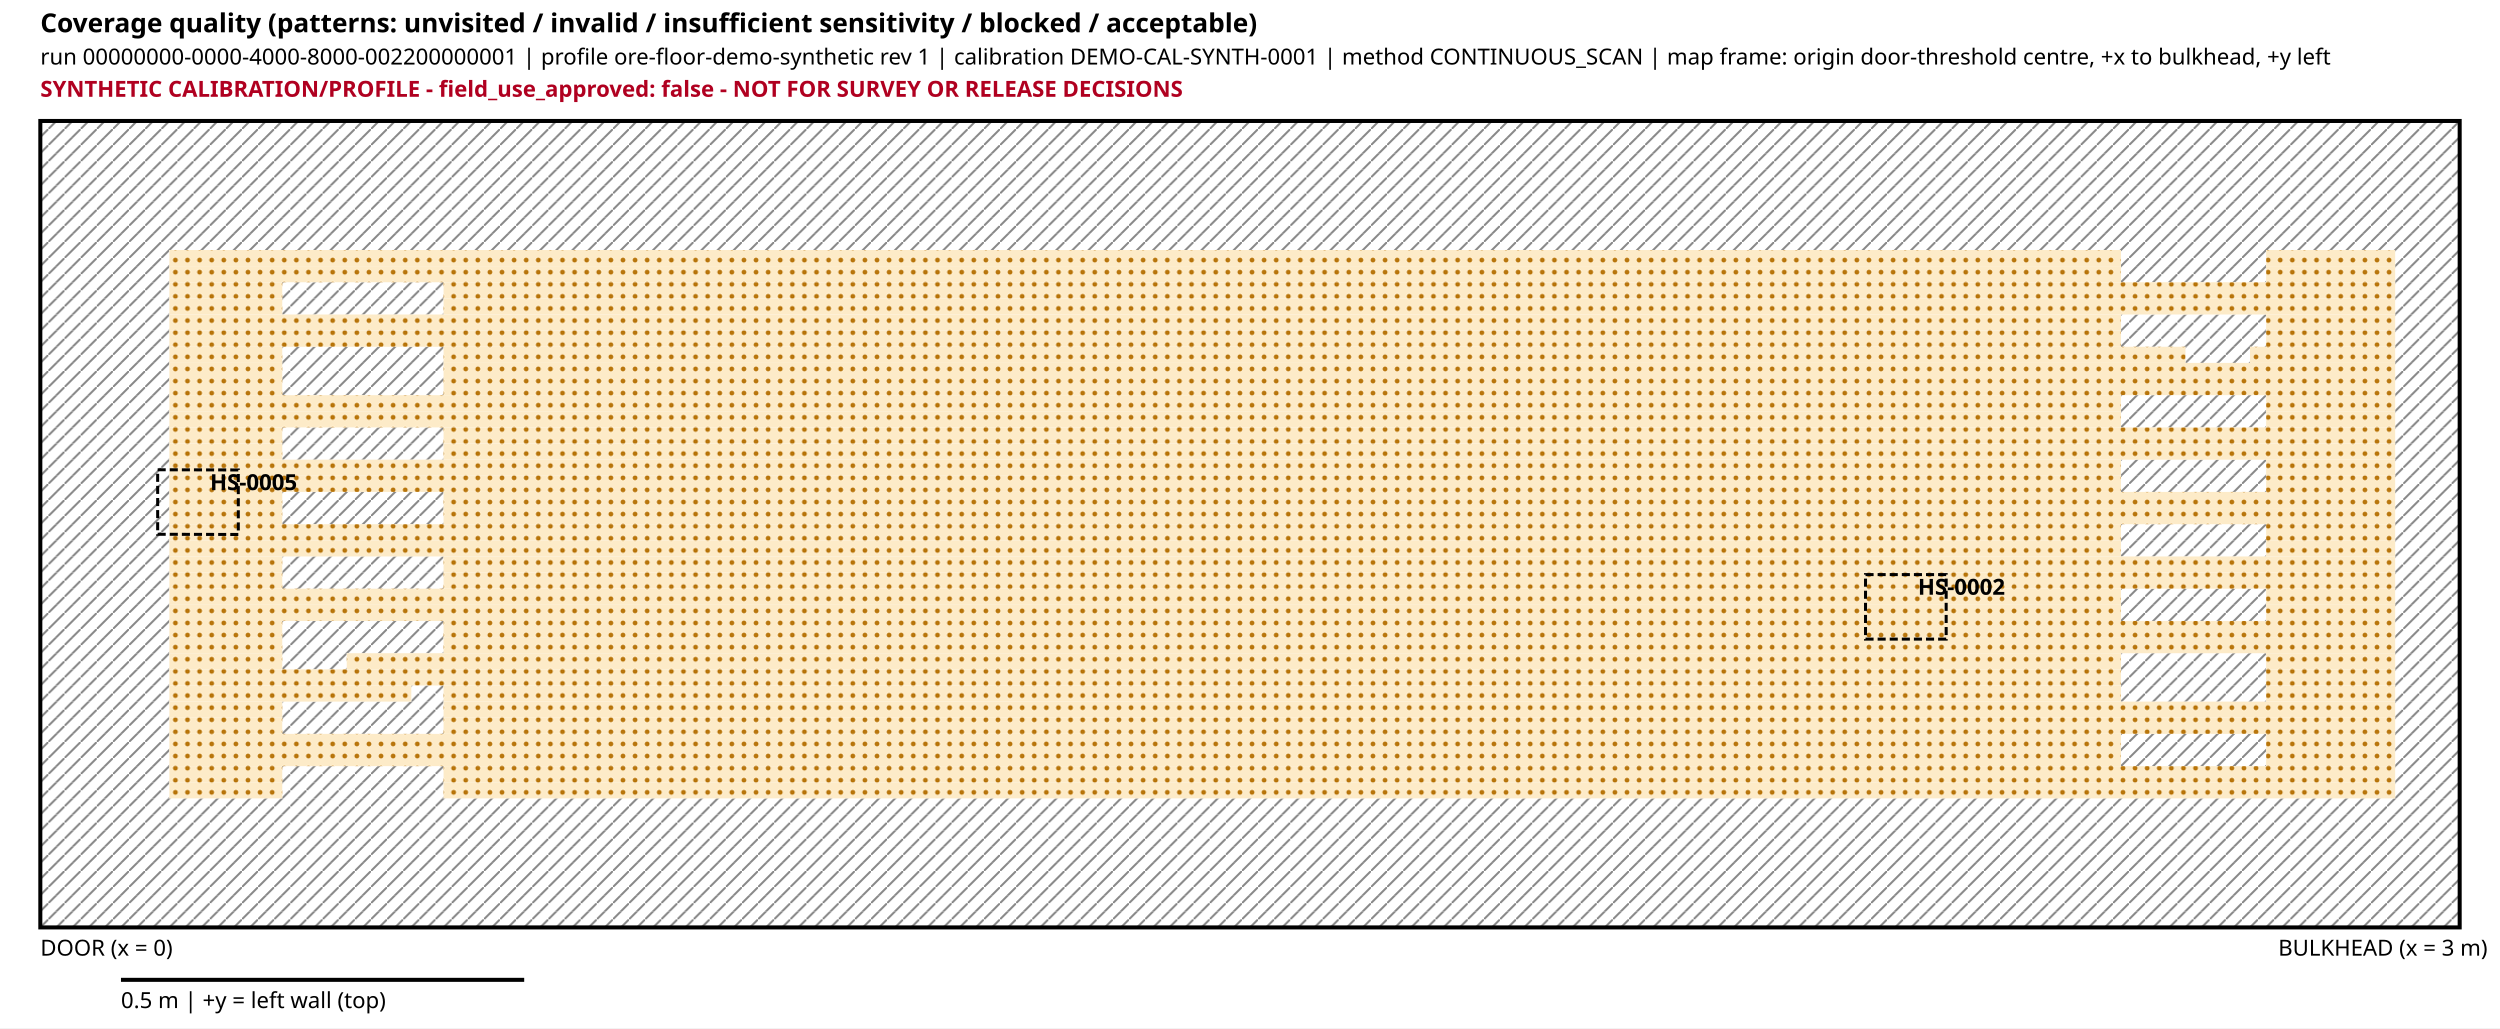
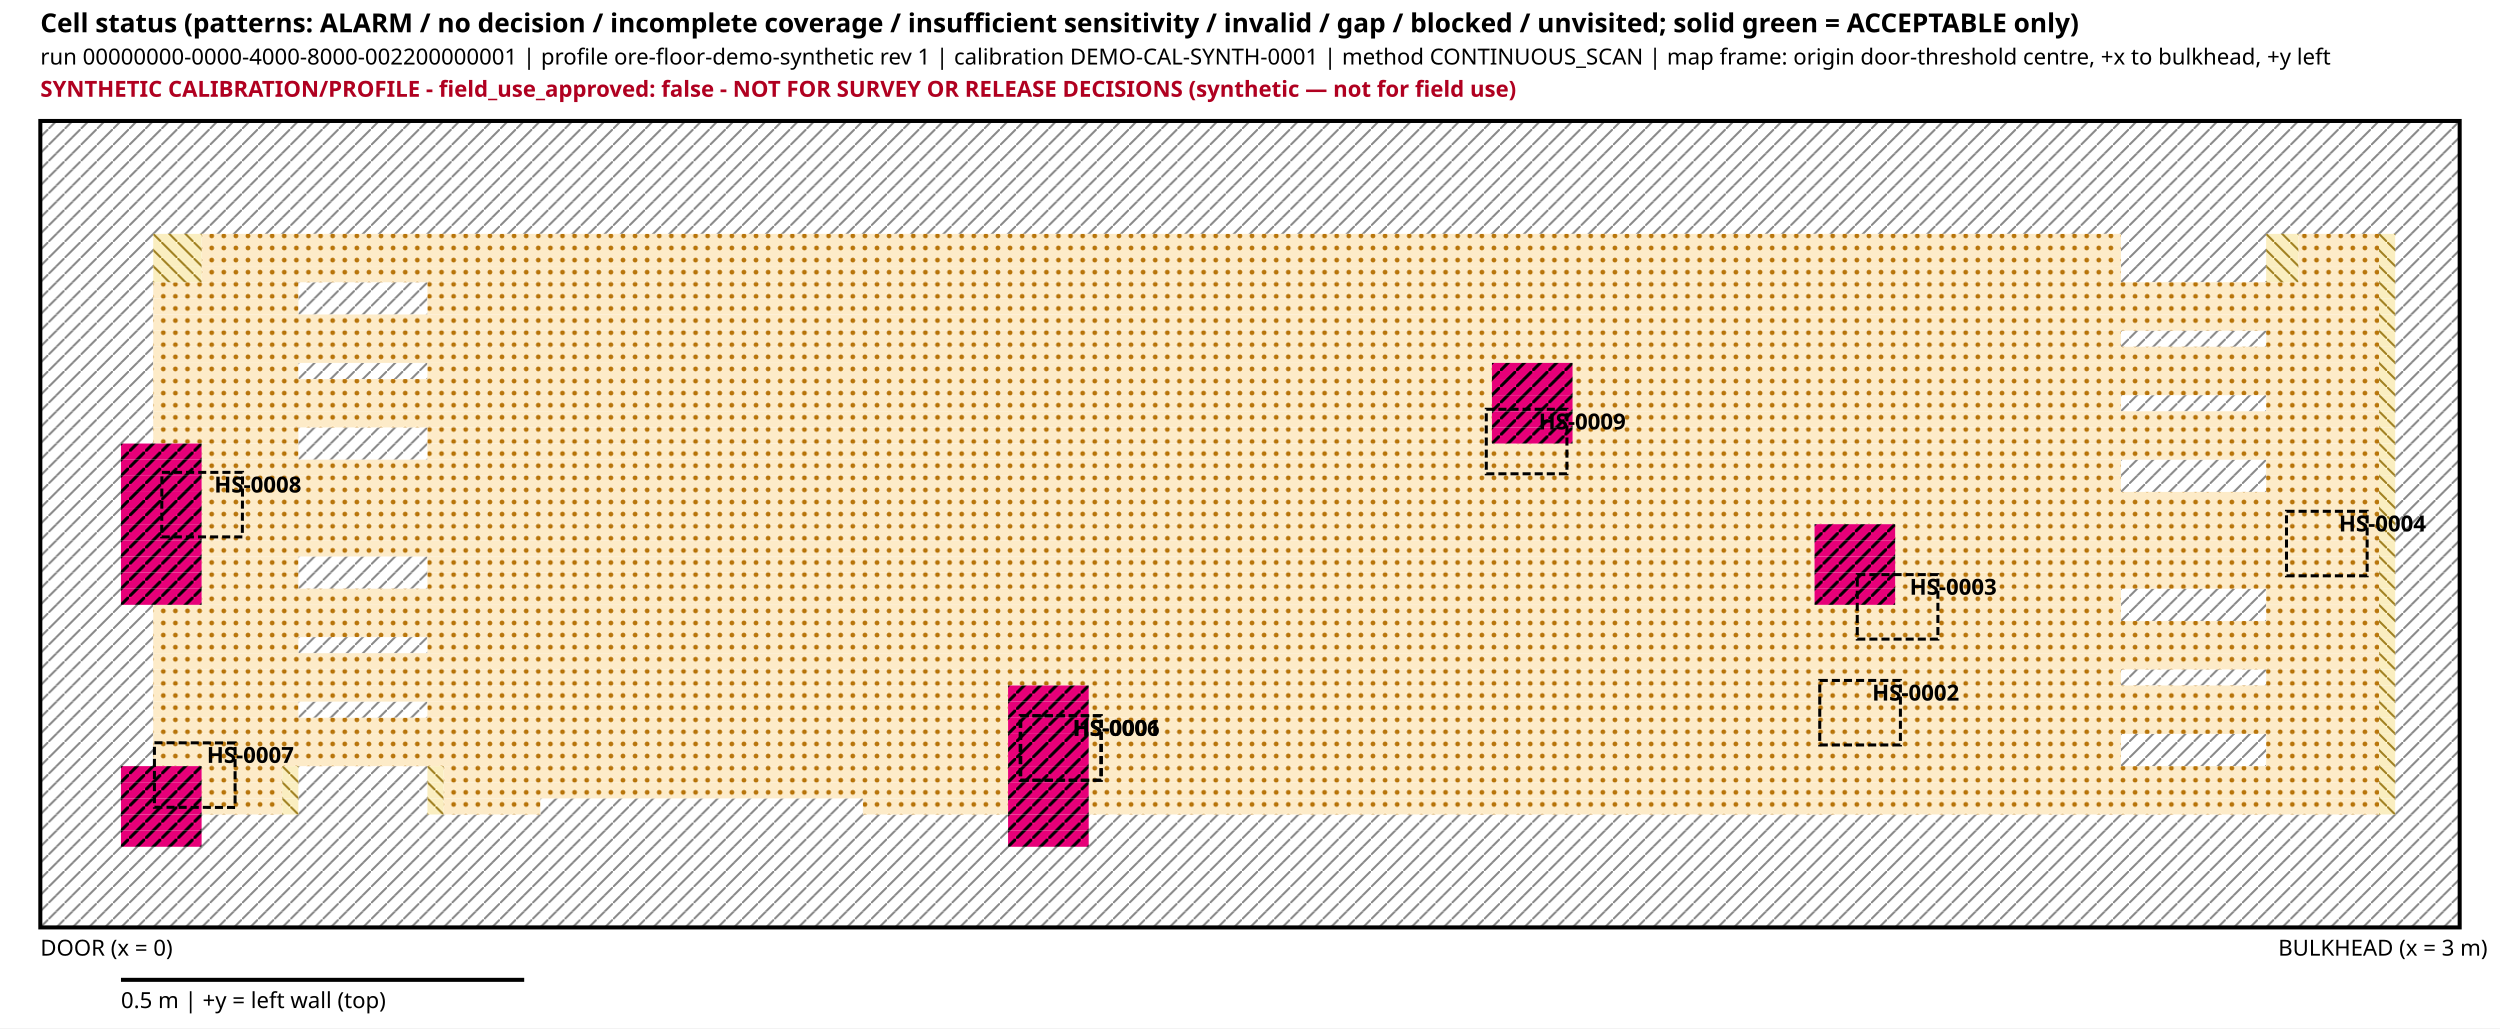
<svg xmlns="http://www.w3.org/2000/svg" width="1240" height="510" viewBox="0 0 1240 510" font-family="sans-serif" font-size="11">
  <defs>
    <pattern id="p-UNVISITED" width="8" height="8" patternUnits="userSpaceOnUse">
      <rect width="8" height="8" fill="#fff" />
      <path d="M0 8L8 0" stroke="#888" stroke-width="1" />
    </pattern>
    <pattern id="p-INVALID_DATA" width="8" height="8" patternUnits="userSpaceOnUse">
      <rect width="8" height="8" fill="#f6d5d5" />
      <path d="M0 0L8 8M0 8L8 0" stroke="#c83c3c" stroke-width="1" />
    </pattern>
    <pattern id="p-INSUFFICIENT_SENSITIVITY" width="6" height="6" patternUnits="userSpaceOnUse">
      <rect width="6" height="6" fill="#fdebc8" />
      <circle cx="3" cy="3" r="1.2" fill="#b9770e" />
    </pattern>
    <pattern id="p-BLOCKED" width="8" height="8" patternUnits="userSpaceOnUse">
      <rect width="8" height="8" fill="#e4dcf0" />
      <path d="M0 4H8" stroke="#785aa0" stroke-width="2" />
    </pattern>
    <pattern id="p-EXCLUDED" width="8" height="8" patternUnits="userSpaceOnUse">
      <rect width="8" height="8" fill="#5a5a5a" />
    </pattern>
    <pattern id="p-ACCEPTABLE" width="8" height="8" patternUnits="userSpaceOnUse">
      <rect width="8" height="8" fill="#2e8b57" />
    </pattern>
+     <pattern id="p-NO_DECISION" width="8" height="8" patternUnits="userSpaceOnUse">
+       <rect width="8" height="8" fill="#e6e6f2" />
+       <path d="M0 4H8M4 0V8" stroke="#6a6aa0" stroke-width="1" />
+     </pattern>
+     <pattern id="p-INCOMPLETE_COVERAGE" width="8" height="8" patternUnits="userSpaceOnUse">
+       <rect width="8" height="8" fill="#faeec0" />
+       <path d="M0 0L8 8" stroke="#a08020" stroke-width="1" />
+     </pattern>
+     <pattern id="p-ALARM" width="8" height="8" patternUnits="userSpaceOnUse">
+       <rect width="8" height="8" fill="#e60078" />
+       <path d="M0 8L8 0" stroke="#000" stroke-width="1.5" />
+     </pattern>
+     <pattern id="p-ACQUISITION_GAP" width="8" height="8" patternUnits="userSpaceOnUse">
+       <rect width="8" height="8" fill="#ddd" />
+       <circle cx="4" cy="4" r="2" fill="#666" />
+     </pattern>
  </defs>
  <rect width="1240" height="510" fill="#fff" />
-   <text x="20" y="16" font-size="13" font-weight="bold">Coverage quality (patterns: unvisited / invalid / insufficient sensitivity / blocked / acceptable)</text>
+   <text x="20" y="16" font-size="13" font-weight="bold">Cell status (patterns: ALARM / no decision / incomplete coverage / insufficient sensitivity / invalid / gap / blocked / unvisited; solid green = ACCEPTABLE only)</text>
  <text x="20" y="32">run 00000000-0000-4000-8000-002200000001 | profile ore-floor-demo-synthetic rev 1 | calibration DEMO-CAL-SYNTH-0001 | method CONTINUOUS_SCAN | map frame: origin door-threshold centre, +x to bulkhead, +y left</text>
-   <text x="20" y="48" fill="#b00020" font-weight="bold">SYNTHETIC CALIBRATION/PROFILE - field_use_approved: false - NOT FOR SURVEY OR RELEASE DECISIONS</text>
+   <text x="20" y="48" fill="#b00020" font-weight="bold">SYNTHETIC CALIBRATION/PROFILE - field_use_approved: false - NOT FOR SURVEY OR RELEASE DECISIONS (synthetic — not for field use)</text>
  <rect x="20.0" y="452.0" width="1200.0" height="8.0" fill="url(#p-UNVISITED)" />
  <rect x="20.0" y="444.0" width="1200.0" height="8.0" fill="url(#p-UNVISITED)" />
  <rect x="20.0" y="436.0" width="1200.0" height="8.0" fill="url(#p-UNVISITED)" />
  <rect x="20.0" y="428.0" width="1200.0" height="8.0" fill="url(#p-UNVISITED)" />
  <rect x="20.0" y="420.0" width="1200.0" height="8.0" fill="url(#p-UNVISITED)" />
-   <rect x="20.0" y="412.0" width="1200.0" height="8.0" fill="url(#p-UNVISITED)" />
-   <rect x="20.0" y="404.0" width="1200.0" height="8.0" fill="url(#p-UNVISITED)" />
-   <rect x="20.0" y="396.0" width="1200.0" height="8.0" fill="url(#p-UNVISITED)" />
-   <rect x="20.0" y="388.0" width="64.0" height="8.0" fill="url(#p-UNVISITED)" />
-   <rect x="140.0" y="388.0" width="80.0" height="8.0" fill="url(#p-UNVISITED)" />
+   <rect x="20.0" y="412.0" width="40.0" height="8.0" fill="url(#p-UNVISITED)" />
+   <rect x="100.0" y="412.0" width="400.0" height="8.0" fill="url(#p-UNVISITED)" />
+   <rect x="540.0" y="412.0" width="680.0" height="8.0" fill="url(#p-UNVISITED)" />
+   <rect x="20.0" y="404.0" width="40.0" height="8.0" fill="url(#p-UNVISITED)" />
+   <rect x="100.0" y="404.0" width="400.0" height="8.0" fill="url(#p-UNVISITED)" />
+   <rect x="540.0" y="404.0" width="680.0" height="8.0" fill="url(#p-UNVISITED)" />
+   <rect x="20.0" y="396.0" width="40.0" height="8.0" fill="url(#p-UNVISITED)" />
+   <rect x="148.0" y="396.0" width="64.0" height="8.0" fill="url(#p-UNVISITED)" />
+   <rect x="268.0" y="396.0" width="160.0" height="8.0" fill="url(#p-UNVISITED)" />
+   <rect x="1188.0" y="396.0" width="32.0" height="8.0" fill="url(#p-UNVISITED)" />
+   <rect x="20.0" y="388.0" width="40.0" height="8.0" fill="url(#p-UNVISITED)" />
+   <rect x="148.0" y="388.0" width="64.0" height="8.0" fill="url(#p-UNVISITED)" />
  <rect x="1188.0" y="388.0" width="32.0" height="8.0" fill="url(#p-UNVISITED)" />
-   <rect x="20.0" y="380.0" width="64.0" height="8.0" fill="url(#p-UNVISITED)" />
-   <rect x="140.0" y="380.0" width="80.0" height="8.0" fill="url(#p-UNVISITED)" />
+   <rect x="20.0" y="380.0" width="40.0" height="8.0" fill="url(#p-UNVISITED)" />
+   <rect x="148.0" y="380.0" width="64.0" height="8.0" fill="url(#p-UNVISITED)" />
  <rect x="1188.0" y="380.0" width="32.0" height="8.0" fill="url(#p-UNVISITED)" />
-   <rect x="20.0" y="372.0" width="64.0" height="8.0" fill="url(#p-UNVISITED)" />
+   <rect x="20.0" y="372.0" width="56.0" height="8.0" fill="url(#p-UNVISITED)" />
  <rect x="1052.0" y="372.0" width="72.0" height="8.0" fill="url(#p-UNVISITED)" />
  <rect x="1188.0" y="372.0" width="32.0" height="8.0" fill="url(#p-UNVISITED)" />
-   <rect x="20.0" y="364.0" width="64.0" height="8.0" fill="url(#p-UNVISITED)" />
+   <rect x="20.0" y="364.0" width="56.0" height="8.0" fill="url(#p-UNVISITED)" />
  <rect x="1052.0" y="364.0" width="72.0" height="8.0" fill="url(#p-UNVISITED)" />
  <rect x="1188.0" y="364.0" width="32.0" height="8.0" fill="url(#p-UNVISITED)" />
-   <rect x="20.0" y="356.0" width="64.0" height="8.0" fill="url(#p-UNVISITED)" />
-   <rect x="140.0" y="356.0" width="80.0" height="8.0" fill="url(#p-UNVISITED)" />
+   <rect x="20.0" y="356.0" width="56.0" height="8.0" fill="url(#p-UNVISITED)" />
  <rect x="1188.0" y="356.0" width="32.0" height="8.0" fill="url(#p-UNVISITED)" />
-   <rect x="20.0" y="348.0" width="64.0" height="8.0" fill="url(#p-UNVISITED)" />
-   <rect x="140.0" y="348.0" width="80.0" height="8.0" fill="url(#p-UNVISITED)" />
+   <rect x="20.0" y="348.0" width="56.0" height="8.0" fill="url(#p-UNVISITED)" />
+   <rect x="148.0" y="348.0" width="64.0" height="8.0" fill="url(#p-UNVISITED)" />
  <rect x="1188.0" y="348.0" width="32.0" height="8.0" fill="url(#p-UNVISITED)" />
-   <rect x="20.0" y="340.0" width="64.0" height="8.0" fill="url(#p-UNVISITED)" />
-   <rect x="204.0" y="340.0" width="16.0" height="8.0" fill="url(#p-UNVISITED)" />
-   <rect x="1052.0" y="340.0" width="72.0" height="8.0" fill="url(#p-UNVISITED)" />
+   <rect x="20.0" y="340.0" width="56.0" height="8.0" fill="url(#p-UNVISITED)" />
  <rect x="1188.0" y="340.0" width="32.0" height="8.0" fill="url(#p-UNVISITED)" />
-   <rect x="20.0" y="332.0" width="64.0" height="8.0" fill="url(#p-UNVISITED)" />
+   <rect x="20.0" y="332.0" width="56.0" height="8.0" fill="url(#p-UNVISITED)" />
  <rect x="1052.0" y="332.0" width="72.0" height="8.0" fill="url(#p-UNVISITED)" />
  <rect x="1188.0" y="332.0" width="32.0" height="8.0" fill="url(#p-UNVISITED)" />
-   <rect x="20.0" y="324.0" width="64.0" height="8.0" fill="url(#p-UNVISITED)" />
-   <rect x="140.0" y="324.0" width="32.0" height="8.0" fill="url(#p-UNVISITED)" />
-   <rect x="1052.0" y="324.0" width="72.0" height="8.0" fill="url(#p-UNVISITED)" />
+   <rect x="20.0" y="324.0" width="56.0" height="8.0" fill="url(#p-UNVISITED)" />
  <rect x="1188.0" y="324.0" width="32.0" height="8.0" fill="url(#p-UNVISITED)" />
-   <rect x="20.0" y="316.0" width="64.0" height="8.0" fill="url(#p-UNVISITED)" />
-   <rect x="140.0" y="316.0" width="80.0" height="8.0" fill="url(#p-UNVISITED)" />
+   <rect x="20.0" y="316.0" width="56.0" height="8.0" fill="url(#p-UNVISITED)" />
+   <rect x="148.0" y="316.0" width="64.0" height="8.0" fill="url(#p-UNVISITED)" />
  <rect x="1188.0" y="316.0" width="32.0" height="8.0" fill="url(#p-UNVISITED)" />
-   <rect x="20.0" y="308.0" width="64.0" height="8.0" fill="url(#p-UNVISITED)" />
-   <rect x="140.0" y="308.0" width="80.0" height="8.0" fill="url(#p-UNVISITED)" />
+   <rect x="20.0" y="308.0" width="56.0" height="8.0" fill="url(#p-UNVISITED)" />
  <rect x="1188.0" y="308.0" width="32.0" height="8.0" fill="url(#p-UNVISITED)" />
-   <rect x="20.0" y="300.0" width="64.0" height="8.0" fill="url(#p-UNVISITED)" />
+   <rect x="20.0" y="300.0" width="56.0" height="8.0" fill="url(#p-UNVISITED)" />
  <rect x="1052.0" y="300.0" width="72.0" height="8.0" fill="url(#p-UNVISITED)" />
  <rect x="1188.0" y="300.0" width="32.0" height="8.0" fill="url(#p-UNVISITED)" />
-   <rect x="20.0" y="292.0" width="64.0" height="8.0" fill="url(#p-UNVISITED)" />
+   <rect x="20.0" y="292.0" width="40.0" height="8.0" fill="url(#p-UNVISITED)" />
  <rect x="1052.0" y="292.0" width="72.0" height="8.0" fill="url(#p-UNVISITED)" />
  <rect x="1188.0" y="292.0" width="32.0" height="8.0" fill="url(#p-UNVISITED)" />
-   <rect x="20.0" y="284.0" width="64.0" height="8.0" fill="url(#p-UNVISITED)" />
-   <rect x="140.0" y="284.0" width="80.0" height="8.0" fill="url(#p-UNVISITED)" />
+   <rect x="20.0" y="284.0" width="40.0" height="8.0" fill="url(#p-UNVISITED)" />
+   <rect x="148.0" y="284.0" width="64.0" height="8.0" fill="url(#p-UNVISITED)" />
  <rect x="1188.0" y="284.0" width="32.0" height="8.0" fill="url(#p-UNVISITED)" />
-   <rect x="20.0" y="276.0" width="64.0" height="8.0" fill="url(#p-UNVISITED)" />
-   <rect x="140.0" y="276.0" width="80.0" height="8.0" fill="url(#p-UNVISITED)" />
+   <rect x="20.0" y="276.0" width="40.0" height="8.0" fill="url(#p-UNVISITED)" />
+   <rect x="148.0" y="276.0" width="64.0" height="8.0" fill="url(#p-UNVISITED)" />
  <rect x="1188.0" y="276.0" width="32.0" height="8.0" fill="url(#p-UNVISITED)" />
-   <rect x="20.0" y="268.0" width="64.0" height="8.0" fill="url(#p-UNVISITED)" />
-   <rect x="1052.0" y="268.0" width="72.0" height="8.0" fill="url(#p-UNVISITED)" />
+   <rect x="20.0" y="268.0" width="40.0" height="8.0" fill="url(#p-UNVISITED)" />
  <rect x="1188.0" y="268.0" width="32.0" height="8.0" fill="url(#p-UNVISITED)" />
-   <rect x="20.0" y="260.0" width="64.0" height="8.0" fill="url(#p-UNVISITED)" />
-   <rect x="1052.0" y="260.0" width="72.0" height="8.0" fill="url(#p-UNVISITED)" />
+   <rect x="20.0" y="260.0" width="40.0" height="8.0" fill="url(#p-UNVISITED)" />
  <rect x="1188.0" y="260.0" width="32.0" height="8.0" fill="url(#p-UNVISITED)" />
-   <rect x="20.0" y="252.0" width="64.0" height="8.0" fill="url(#p-UNVISITED)" />
-   <rect x="140.0" y="252.0" width="80.0" height="8.0" fill="url(#p-UNVISITED)" />
+   <rect x="20.0" y="252.0" width="40.0" height="8.0" fill="url(#p-UNVISITED)" />
  <rect x="1188.0" y="252.0" width="32.0" height="8.0" fill="url(#p-UNVISITED)" />
-   <rect x="20.0" y="244.0" width="64.0" height="8.0" fill="url(#p-UNVISITED)" />
-   <rect x="140.0" y="244.0" width="80.0" height="8.0" fill="url(#p-UNVISITED)" />
+   <rect x="20.0" y="244.0" width="40.0" height="8.0" fill="url(#p-UNVISITED)" />
  <rect x="1188.0" y="244.0" width="32.0" height="8.0" fill="url(#p-UNVISITED)" />
-   <rect x="20.0" y="236.0" width="64.0" height="8.0" fill="url(#p-UNVISITED)" />
+   <rect x="20.0" y="236.0" width="40.0" height="8.0" fill="url(#p-UNVISITED)" />
  <rect x="1052.0" y="236.0" width="72.0" height="8.0" fill="url(#p-UNVISITED)" />
  <rect x="1188.0" y="236.0" width="32.0" height="8.0" fill="url(#p-UNVISITED)" />
-   <rect x="20.0" y="228.0" width="64.0" height="8.0" fill="url(#p-UNVISITED)" />
+   <rect x="20.0" y="228.0" width="40.0" height="8.0" fill="url(#p-UNVISITED)" />
  <rect x="1052.0" y="228.0" width="72.0" height="8.0" fill="url(#p-UNVISITED)" />
  <rect x="1188.0" y="228.0" width="32.0" height="8.0" fill="url(#p-UNVISITED)" />
-   <rect x="20.0" y="220.0" width="64.0" height="8.0" fill="url(#p-UNVISITED)" />
-   <rect x="140.0" y="220.0" width="80.0" height="8.0" fill="url(#p-UNVISITED)" />
+   <rect x="20.0" y="220.0" width="40.0" height="8.0" fill="url(#p-UNVISITED)" />
+   <rect x="148.0" y="220.0" width="64.0" height="8.0" fill="url(#p-UNVISITED)" />
  <rect x="1188.0" y="220.0" width="32.0" height="8.0" fill="url(#p-UNVISITED)" />
-   <rect x="20.0" y="212.0" width="64.0" height="8.0" fill="url(#p-UNVISITED)" />
-   <rect x="140.0" y="212.0" width="80.0" height="8.0" fill="url(#p-UNVISITED)" />
+   <rect x="20.0" y="212.0" width="56.0" height="8.0" fill="url(#p-UNVISITED)" />
+   <rect x="148.0" y="212.0" width="64.0" height="8.0" fill="url(#p-UNVISITED)" />
  <rect x="1188.0" y="212.0" width="32.0" height="8.0" fill="url(#p-UNVISITED)" />
-   <rect x="20.0" y="204.0" width="64.0" height="8.0" fill="url(#p-UNVISITED)" />
-   <rect x="1052.0" y="204.0" width="72.0" height="8.0" fill="url(#p-UNVISITED)" />
+   <rect x="20.0" y="204.0" width="56.0" height="8.0" fill="url(#p-UNVISITED)" />
  <rect x="1188.0" y="204.0" width="32.0" height="8.0" fill="url(#p-UNVISITED)" />
-   <rect x="20.0" y="196.0" width="64.0" height="8.0" fill="url(#p-UNVISITED)" />
+   <rect x="20.0" y="196.0" width="56.0" height="8.0" fill="url(#p-UNVISITED)" />
  <rect x="1052.0" y="196.0" width="72.0" height="8.0" fill="url(#p-UNVISITED)" />
  <rect x="1188.0" y="196.0" width="32.0" height="8.0" fill="url(#p-UNVISITED)" />
-   <rect x="20.0" y="188.0" width="64.0" height="8.0" fill="url(#p-UNVISITED)" />
-   <rect x="140.0" y="188.0" width="80.0" height="8.0" fill="url(#p-UNVISITED)" />
+   <rect x="20.0" y="188.0" width="56.0" height="8.0" fill="url(#p-UNVISITED)" />
  <rect x="1188.0" y="188.0" width="32.0" height="8.0" fill="url(#p-UNVISITED)" />
-   <rect x="20.0" y="180.0" width="64.0" height="8.0" fill="url(#p-UNVISITED)" />
-   <rect x="140.0" y="180.0" width="80.0" height="8.0" fill="url(#p-UNVISITED)" />
+   <rect x="20.0" y="180.0" width="56.0" height="8.0" fill="url(#p-UNVISITED)" />
+   <rect x="148.0" y="180.0" width="64.0" height="8.0" fill="url(#p-UNVISITED)" />
  <rect x="1188.0" y="180.0" width="32.0" height="8.0" fill="url(#p-UNVISITED)" />
-   <rect x="20.0" y="172.0" width="64.0" height="8.0" fill="url(#p-UNVISITED)" />
-   <rect x="140.0" y="172.0" width="80.0" height="8.0" fill="url(#p-UNVISITED)" />
-   <rect x="1084.0" y="172.0" width="32.0" height="8.0" fill="url(#p-UNVISITED)" />
+   <rect x="20.0" y="172.0" width="56.0" height="8.0" fill="url(#p-UNVISITED)" />
  <rect x="1188.0" y="172.0" width="32.0" height="8.0" fill="url(#p-UNVISITED)" />
-   <rect x="20.0" y="164.0" width="64.0" height="8.0" fill="url(#p-UNVISITED)" />
+   <rect x="20.0" y="164.0" width="56.0" height="8.0" fill="url(#p-UNVISITED)" />
  <rect x="1052.0" y="164.0" width="72.0" height="8.0" fill="url(#p-UNVISITED)" />
  <rect x="1188.0" y="164.0" width="32.0" height="8.0" fill="url(#p-UNVISITED)" />
-   <rect x="20.0" y="156.0" width="64.0" height="8.0" fill="url(#p-UNVISITED)" />
-   <rect x="1052.0" y="156.0" width="72.0" height="8.0" fill="url(#p-UNVISITED)" />
+   <rect x="20.0" y="156.0" width="56.0" height="8.0" fill="url(#p-UNVISITED)" />
  <rect x="1188.0" y="156.0" width="32.0" height="8.0" fill="url(#p-UNVISITED)" />
-   <rect x="20.0" y="148.0" width="64.0" height="8.0" fill="url(#p-UNVISITED)" />
-   <rect x="140.0" y="148.0" width="80.0" height="8.0" fill="url(#p-UNVISITED)" />
+   <rect x="20.0" y="148.0" width="56.0" height="8.0" fill="url(#p-UNVISITED)" />
+   <rect x="148.0" y="148.0" width="64.0" height="8.0" fill="url(#p-UNVISITED)" />
  <rect x="1188.0" y="148.0" width="32.0" height="8.0" fill="url(#p-UNVISITED)" />
-   <rect x="20.0" y="140.0" width="64.0" height="8.0" fill="url(#p-UNVISITED)" />
-   <rect x="140.0" y="140.0" width="80.0" height="8.0" fill="url(#p-UNVISITED)" />
+   <rect x="20.0" y="140.0" width="56.0" height="8.0" fill="url(#p-UNVISITED)" />
+   <rect x="148.0" y="140.0" width="64.0" height="8.0" fill="url(#p-UNVISITED)" />
  <rect x="1188.0" y="140.0" width="32.0" height="8.0" fill="url(#p-UNVISITED)" />
-   <rect x="20.0" y="132.0" width="64.0" height="8.0" fill="url(#p-UNVISITED)" />
+   <rect x="20.0" y="132.0" width="56.0" height="8.0" fill="url(#p-UNVISITED)" />
  <rect x="1052.0" y="132.0" width="72.0" height="8.0" fill="url(#p-UNVISITED)" />
  <rect x="1188.0" y="132.0" width="32.0" height="8.0" fill="url(#p-UNVISITED)" />
-   <rect x="20.0" y="124.0" width="64.0" height="8.0" fill="url(#p-UNVISITED)" />
+   <rect x="20.0" y="124.0" width="56.0" height="8.0" fill="url(#p-UNVISITED)" />
  <rect x="1052.0" y="124.0" width="72.0" height="8.0" fill="url(#p-UNVISITED)" />
  <rect x="1188.0" y="124.0" width="32.0" height="8.0" fill="url(#p-UNVISITED)" />
-   <rect x="20.0" y="116.0" width="1200.0" height="8.0" fill="url(#p-UNVISITED)" />
+   <rect x="20.0" y="116.0" width="56.0" height="8.0" fill="url(#p-UNVISITED)" />
+   <rect x="1052.0" y="116.0" width="72.0" height="8.0" fill="url(#p-UNVISITED)" />
+   <rect x="1188.0" y="116.0" width="32.0" height="8.0" fill="url(#p-UNVISITED)" />
  <rect x="20.0" y="108.0" width="1200.0" height="8.0" fill="url(#p-UNVISITED)" />
  <rect x="20.0" y="100.0" width="1200.0" height="8.0" fill="url(#p-UNVISITED)" />
  <rect x="20.0" y="92.0" width="1200.0" height="8.0" fill="url(#p-UNVISITED)" />
  <rect x="20.0" y="84.0" width="1200.0" height="8.0" fill="url(#p-UNVISITED)" />
  <rect x="20.0" y="76.0" width="1200.0" height="8.0" fill="url(#p-UNVISITED)" />
  <rect x="20.0" y="68.0" width="1200.0" height="8.0" fill="url(#p-UNVISITED)" />
  <rect x="20.0" y="60.0" width="1200.0" height="8.0" fill="url(#p-UNVISITED)" />
-   <rect x="84.0" y="388.0" width="56.0" height="8.0" fill="url(#p-INSUFFICIENT_SENSITIVITY)" />
-   <rect x="220.0" y="388.0" width="968.0" height="8.0" fill="url(#p-INSUFFICIENT_SENSITIVITY)" />
-   <rect x="84.0" y="380.0" width="56.0" height="8.0" fill="url(#p-INSUFFICIENT_SENSITIVITY)" />
-   <rect x="220.0" y="380.0" width="968.0" height="8.0" fill="url(#p-INSUFFICIENT_SENSITIVITY)" />
-   <rect x="84.0" y="372.0" width="968.0" height="8.0" fill="url(#p-INSUFFICIENT_SENSITIVITY)" />
-   <rect x="1124.0" y="372.0" width="64.0" height="8.0" fill="url(#p-INSUFFICIENT_SENSITIVITY)" />
-   <rect x="84.0" y="364.0" width="968.0" height="8.0" fill="url(#p-INSUFFICIENT_SENSITIVITY)" />
-   <rect x="1124.0" y="364.0" width="64.0" height="8.0" fill="url(#p-INSUFFICIENT_SENSITIVITY)" />
-   <rect x="84.0" y="356.0" width="56.0" height="8.0" fill="url(#p-INSUFFICIENT_SENSITIVITY)" />
-   <rect x="220.0" y="356.0" width="968.0" height="8.0" fill="url(#p-INSUFFICIENT_SENSITIVITY)" />
-   <rect x="84.0" y="348.0" width="56.0" height="8.0" fill="url(#p-INSUFFICIENT_SENSITIVITY)" />
-   <rect x="220.0" y="348.0" width="968.0" height="8.0" fill="url(#p-INSUFFICIENT_SENSITIVITY)" />
-   <rect x="84.0" y="340.0" width="120.0" height="8.0" fill="url(#p-INSUFFICIENT_SENSITIVITY)" />
-   <rect x="220.0" y="340.0" width="832.0" height="8.0" fill="url(#p-INSUFFICIENT_SENSITIVITY)" />
-   <rect x="1124.0" y="340.0" width="64.0" height="8.0" fill="url(#p-INSUFFICIENT_SENSITIVITY)" />
-   <rect x="84.0" y="332.0" width="968.0" height="8.0" fill="url(#p-INSUFFICIENT_SENSITIVITY)" />
-   <rect x="1124.0" y="332.0" width="64.0" height="8.0" fill="url(#p-INSUFFICIENT_SENSITIVITY)" />
-   <rect x="84.0" y="324.0" width="56.0" height="8.0" fill="url(#p-INSUFFICIENT_SENSITIVITY)" />
-   <rect x="172.0" y="324.0" width="880.0" height="8.0" fill="url(#p-INSUFFICIENT_SENSITIVITY)" />
-   <rect x="1124.0" y="324.0" width="64.0" height="8.0" fill="url(#p-INSUFFICIENT_SENSITIVITY)" />
-   <rect x="84.0" y="316.0" width="56.0" height="8.0" fill="url(#p-INSUFFICIENT_SENSITIVITY)" />
-   <rect x="220.0" y="316.0" width="968.0" height="8.0" fill="url(#p-INSUFFICIENT_SENSITIVITY)" />
-   <rect x="84.0" y="308.0" width="56.0" height="8.0" fill="url(#p-INSUFFICIENT_SENSITIVITY)" />
-   <rect x="220.0" y="308.0" width="968.0" height="8.0" fill="url(#p-INSUFFICIENT_SENSITIVITY)" />
-   <rect x="84.0" y="300.0" width="968.0" height="8.0" fill="url(#p-INSUFFICIENT_SENSITIVITY)" />
-   <rect x="1124.0" y="300.0" width="64.0" height="8.0" fill="url(#p-INSUFFICIENT_SENSITIVITY)" />
-   <rect x="84.0" y="292.0" width="968.0" height="8.0" fill="url(#p-INSUFFICIENT_SENSITIVITY)" />
-   <rect x="1124.0" y="292.0" width="64.0" height="8.0" fill="url(#p-INSUFFICIENT_SENSITIVITY)" />
-   <rect x="84.0" y="284.0" width="56.0" height="8.0" fill="url(#p-INSUFFICIENT_SENSITIVITY)" />
-   <rect x="220.0" y="284.0" width="968.0" height="8.0" fill="url(#p-INSUFFICIENT_SENSITIVITY)" />
-   <rect x="84.0" y="276.0" width="56.0" height="8.0" fill="url(#p-INSUFFICIENT_SENSITIVITY)" />
-   <rect x="220.0" y="276.0" width="968.0" height="8.0" fill="url(#p-INSUFFICIENT_SENSITIVITY)" />
-   <rect x="84.0" y="268.0" width="968.0" height="8.0" fill="url(#p-INSUFFICIENT_SENSITIVITY)" />
-   <rect x="1124.0" y="268.0" width="64.0" height="8.0" fill="url(#p-INSUFFICIENT_SENSITIVITY)" />
-   <rect x="84.0" y="260.0" width="968.0" height="8.0" fill="url(#p-INSUFFICIENT_SENSITIVITY)" />
-   <rect x="1124.0" y="260.0" width="64.0" height="8.0" fill="url(#p-INSUFFICIENT_SENSITIVITY)" />
-   <rect x="84.0" y="252.0" width="56.0" height="8.0" fill="url(#p-INSUFFICIENT_SENSITIVITY)" />
-   <rect x="220.0" y="252.0" width="968.0" height="8.0" fill="url(#p-INSUFFICIENT_SENSITIVITY)" />
-   <rect x="84.0" y="244.0" width="56.0" height="8.0" fill="url(#p-INSUFFICIENT_SENSITIVITY)" />
-   <rect x="220.0" y="244.0" width="968.0" height="8.0" fill="url(#p-INSUFFICIENT_SENSITIVITY)" />
-   <rect x="84.0" y="236.0" width="968.0" height="8.0" fill="url(#p-INSUFFICIENT_SENSITIVITY)" />
-   <rect x="1124.0" y="236.0" width="64.0" height="8.0" fill="url(#p-INSUFFICIENT_SENSITIVITY)" />
-   <rect x="84.0" y="228.0" width="968.0" height="8.0" fill="url(#p-INSUFFICIENT_SENSITIVITY)" />
-   <rect x="1124.0" y="228.0" width="64.0" height="8.0" fill="url(#p-INSUFFICIENT_SENSITIVITY)" />
-   <rect x="84.0" y="220.0" width="56.0" height="8.0" fill="url(#p-INSUFFICIENT_SENSITIVITY)" />
-   <rect x="220.0" y="220.0" width="968.0" height="8.0" fill="url(#p-INSUFFICIENT_SENSITIVITY)" />
-   <rect x="84.0" y="212.0" width="56.0" height="8.0" fill="url(#p-INSUFFICIENT_SENSITIVITY)" />
-   <rect x="220.0" y="212.0" width="968.0" height="8.0" fill="url(#p-INSUFFICIENT_SENSITIVITY)" />
-   <rect x="84.0" y="204.0" width="968.0" height="8.0" fill="url(#p-INSUFFICIENT_SENSITIVITY)" />
-   <rect x="1124.0" y="204.0" width="64.0" height="8.0" fill="url(#p-INSUFFICIENT_SENSITIVITY)" />
-   <rect x="84.0" y="196.0" width="968.0" height="8.0" fill="url(#p-INSUFFICIENT_SENSITIVITY)" />
-   <rect x="1124.0" y="196.0" width="64.0" height="8.0" fill="url(#p-INSUFFICIENT_SENSITIVITY)" />
-   <rect x="84.0" y="188.0" width="56.0" height="8.0" fill="url(#p-INSUFFICIENT_SENSITIVITY)" />
-   <rect x="220.0" y="188.0" width="968.0" height="8.0" fill="url(#p-INSUFFICIENT_SENSITIVITY)" />
-   <rect x="84.0" y="180.0" width="56.0" height="8.0" fill="url(#p-INSUFFICIENT_SENSITIVITY)" />
-   <rect x="220.0" y="180.0" width="968.0" height="8.0" fill="url(#p-INSUFFICIENT_SENSITIVITY)" />
-   <rect x="84.0" y="172.0" width="56.0" height="8.0" fill="url(#p-INSUFFICIENT_SENSITIVITY)" />
-   <rect x="220.0" y="172.0" width="864.0" height="8.0" fill="url(#p-INSUFFICIENT_SENSITIVITY)" />
-   <rect x="1116.0" y="172.0" width="72.0" height="8.0" fill="url(#p-INSUFFICIENT_SENSITIVITY)" />
-   <rect x="84.0" y="164.0" width="968.0" height="8.0" fill="url(#p-INSUFFICIENT_SENSITIVITY)" />
-   <rect x="1124.0" y="164.0" width="64.0" height="8.0" fill="url(#p-INSUFFICIENT_SENSITIVITY)" />
-   <rect x="84.0" y="156.0" width="968.0" height="8.0" fill="url(#p-INSUFFICIENT_SENSITIVITY)" />
-   <rect x="1124.0" y="156.0" width="64.0" height="8.0" fill="url(#p-INSUFFICIENT_SENSITIVITY)" />
-   <rect x="84.0" y="148.0" width="56.0" height="8.0" fill="url(#p-INSUFFICIENT_SENSITIVITY)" />
-   <rect x="220.0" y="148.0" width="968.0" height="8.0" fill="url(#p-INSUFFICIENT_SENSITIVITY)" />
-   <rect x="84.0" y="140.0" width="56.0" height="8.0" fill="url(#p-INSUFFICIENT_SENSITIVITY)" />
-   <rect x="220.0" y="140.0" width="968.0" height="8.0" fill="url(#p-INSUFFICIENT_SENSITIVITY)" />
-   <rect x="84.0" y="132.0" width="968.0" height="8.0" fill="url(#p-INSUFFICIENT_SENSITIVITY)" />
-   <rect x="1124.0" y="132.0" width="64.0" height="8.0" fill="url(#p-INSUFFICIENT_SENSITIVITY)" />
-   <rect x="84.0" y="124.0" width="968.0" height="8.0" fill="url(#p-INSUFFICIENT_SENSITIVITY)" />
-   <rect x="1124.0" y="124.0" width="64.0" height="8.0" fill="url(#p-INSUFFICIENT_SENSITIVITY)" />
+   <rect x="100.0" y="396.0" width="40.0" height="8.0" fill="url(#p-INSUFFICIENT_SENSITIVITY)" />
+   <rect x="220.0" y="396.0" width="48.0" height="8.0" fill="url(#p-INSUFFICIENT_SENSITIVITY)" />
+   <rect x="428.0" y="396.0" width="72.0" height="8.0" fill="url(#p-INSUFFICIENT_SENSITIVITY)" />
+   <rect x="540.0" y="396.0" width="640.0" height="8.0" fill="url(#p-INSUFFICIENT_SENSITIVITY)" />
+   <rect x="100.0" y="388.0" width="40.0" height="8.0" fill="url(#p-INSUFFICIENT_SENSITIVITY)" />
+   <rect x="220.0" y="388.0" width="280.0" height="8.0" fill="url(#p-INSUFFICIENT_SENSITIVITY)" />
+   <rect x="540.0" y="388.0" width="640.0" height="8.0" fill="url(#p-INSUFFICIENT_SENSITIVITY)" />
+   <rect x="100.0" y="380.0" width="40.0" height="8.0" fill="url(#p-INSUFFICIENT_SENSITIVITY)" />
+   <rect x="220.0" y="380.0" width="280.0" height="8.0" fill="url(#p-INSUFFICIENT_SENSITIVITY)" />
+   <rect x="540.0" y="380.0" width="640.0" height="8.0" fill="url(#p-INSUFFICIENT_SENSITIVITY)" />
+   <rect x="76.0" y="372.0" width="424.0" height="8.0" fill="url(#p-INSUFFICIENT_SENSITIVITY)" />
+   <rect x="540.0" y="372.0" width="512.0" height="8.0" fill="url(#p-INSUFFICIENT_SENSITIVITY)" />
+   <rect x="1124.0" y="372.0" width="56.0" height="8.0" fill="url(#p-INSUFFICIENT_SENSITIVITY)" />
+   <rect x="76.0" y="364.0" width="424.0" height="8.0" fill="url(#p-INSUFFICIENT_SENSITIVITY)" />
+   <rect x="540.0" y="364.0" width="512.0" height="8.0" fill="url(#p-INSUFFICIENT_SENSITIVITY)" />
+   <rect x="1124.0" y="364.0" width="56.0" height="8.0" fill="url(#p-INSUFFICIENT_SENSITIVITY)" />
+   <rect x="76.0" y="356.0" width="424.0" height="8.0" fill="url(#p-INSUFFICIENT_SENSITIVITY)" />
+   <rect x="540.0" y="356.0" width="640.0" height="8.0" fill="url(#p-INSUFFICIENT_SENSITIVITY)" />
+   <rect x="76.0" y="348.0" width="72.0" height="8.0" fill="url(#p-INSUFFICIENT_SENSITIVITY)" />
+   <rect x="212.0" y="348.0" width="288.0" height="8.0" fill="url(#p-INSUFFICIENT_SENSITIVITY)" />
+   <rect x="540.0" y="348.0" width="640.0" height="8.0" fill="url(#p-INSUFFICIENT_SENSITIVITY)" />
+   <rect x="76.0" y="340.0" width="424.0" height="8.0" fill="url(#p-INSUFFICIENT_SENSITIVITY)" />
+   <rect x="540.0" y="340.0" width="640.0" height="8.0" fill="url(#p-INSUFFICIENT_SENSITIVITY)" />
+   <rect x="76.0" y="332.0" width="976.0" height="8.0" fill="url(#p-INSUFFICIENT_SENSITIVITY)" />
+   <rect x="1124.0" y="332.0" width="56.0" height="8.0" fill="url(#p-INSUFFICIENT_SENSITIVITY)" />
+   <rect x="76.0" y="324.0" width="1104.0" height="8.0" fill="url(#p-INSUFFICIENT_SENSITIVITY)" />
+   <rect x="76.0" y="316.0" width="72.0" height="8.0" fill="url(#p-INSUFFICIENT_SENSITIVITY)" />
+   <rect x="212.0" y="316.0" width="968.0" height="8.0" fill="url(#p-INSUFFICIENT_SENSITIVITY)" />
+   <rect x="76.0" y="308.0" width="1104.0" height="8.0" fill="url(#p-INSUFFICIENT_SENSITIVITY)" />
+   <rect x="76.0" y="300.0" width="976.0" height="8.0" fill="url(#p-INSUFFICIENT_SENSITIVITY)" />
+   <rect x="1124.0" y="300.0" width="56.0" height="8.0" fill="url(#p-INSUFFICIENT_SENSITIVITY)" />
+   <rect x="100.0" y="292.0" width="800.0" height="8.0" fill="url(#p-INSUFFICIENT_SENSITIVITY)" />
+   <rect x="940.0" y="292.0" width="112.0" height="8.0" fill="url(#p-INSUFFICIENT_SENSITIVITY)" />
+   <rect x="1124.0" y="292.0" width="56.0" height="8.0" fill="url(#p-INSUFFICIENT_SENSITIVITY)" />
+   <rect x="100.0" y="284.0" width="48.0" height="8.0" fill="url(#p-INSUFFICIENT_SENSITIVITY)" />
+   <rect x="212.0" y="284.0" width="688.0" height="8.0" fill="url(#p-INSUFFICIENT_SENSITIVITY)" />
+   <rect x="940.0" y="284.0" width="240.0" height="8.0" fill="url(#p-INSUFFICIENT_SENSITIVITY)" />
+   <rect x="100.0" y="276.0" width="48.0" height="8.0" fill="url(#p-INSUFFICIENT_SENSITIVITY)" />
+   <rect x="212.0" y="276.0" width="688.0" height="8.0" fill="url(#p-INSUFFICIENT_SENSITIVITY)" />
+   <rect x="940.0" y="276.0" width="240.0" height="8.0" fill="url(#p-INSUFFICIENT_SENSITIVITY)" />
+   <rect x="100.0" y="268.0" width="800.0" height="8.0" fill="url(#p-INSUFFICIENT_SENSITIVITY)" />
+   <rect x="940.0" y="268.0" width="240.0" height="8.0" fill="url(#p-INSUFFICIENT_SENSITIVITY)" />
+   <rect x="100.0" y="260.0" width="800.0" height="8.0" fill="url(#p-INSUFFICIENT_SENSITIVITY)" />
+   <rect x="940.0" y="260.0" width="240.0" height="8.0" fill="url(#p-INSUFFICIENT_SENSITIVITY)" />
+   <rect x="100.0" y="252.0" width="1080.0" height="8.0" fill="url(#p-INSUFFICIENT_SENSITIVITY)" />
+   <rect x="100.0" y="244.0" width="1080.0" height="8.0" fill="url(#p-INSUFFICIENT_SENSITIVITY)" />
+   <rect x="100.0" y="236.0" width="952.0" height="8.0" fill="url(#p-INSUFFICIENT_SENSITIVITY)" />
+   <rect x="1124.0" y="236.0" width="56.0" height="8.0" fill="url(#p-INSUFFICIENT_SENSITIVITY)" />
+   <rect x="100.0" y="228.0" width="952.0" height="8.0" fill="url(#p-INSUFFICIENT_SENSITIVITY)" />
+   <rect x="1124.0" y="228.0" width="56.0" height="8.0" fill="url(#p-INSUFFICIENT_SENSITIVITY)" />
+   <rect x="100.0" y="220.0" width="48.0" height="8.0" fill="url(#p-INSUFFICIENT_SENSITIVITY)" />
+   <rect x="212.0" y="220.0" width="968.0" height="8.0" fill="url(#p-INSUFFICIENT_SENSITIVITY)" />
+   <rect x="76.0" y="212.0" width="72.0" height="8.0" fill="url(#p-INSUFFICIENT_SENSITIVITY)" />
+   <rect x="212.0" y="212.0" width="528.0" height="8.0" fill="url(#p-INSUFFICIENT_SENSITIVITY)" />
+   <rect x="780.0" y="212.0" width="400.0" height="8.0" fill="url(#p-INSUFFICIENT_SENSITIVITY)" />
+   <rect x="76.0" y="204.0" width="664.0" height="8.0" fill="url(#p-INSUFFICIENT_SENSITIVITY)" />
+   <rect x="780.0" y="204.0" width="400.0" height="8.0" fill="url(#p-INSUFFICIENT_SENSITIVITY)" />
+   <rect x="76.0" y="196.0" width="664.0" height="8.0" fill="url(#p-INSUFFICIENT_SENSITIVITY)" />
+   <rect x="780.0" y="196.0" width="272.0" height="8.0" fill="url(#p-INSUFFICIENT_SENSITIVITY)" />
+   <rect x="1124.0" y="196.0" width="56.0" height="8.0" fill="url(#p-INSUFFICIENT_SENSITIVITY)" />
+   <rect x="76.0" y="188.0" width="664.0" height="8.0" fill="url(#p-INSUFFICIENT_SENSITIVITY)" />
+   <rect x="780.0" y="188.0" width="400.0" height="8.0" fill="url(#p-INSUFFICIENT_SENSITIVITY)" />
+   <rect x="76.0" y="180.0" width="72.0" height="8.0" fill="url(#p-INSUFFICIENT_SENSITIVITY)" />
+   <rect x="212.0" y="180.0" width="528.0" height="8.0" fill="url(#p-INSUFFICIENT_SENSITIVITY)" />
+   <rect x="780.0" y="180.0" width="400.0" height="8.0" fill="url(#p-INSUFFICIENT_SENSITIVITY)" />
+   <rect x="76.0" y="172.0" width="1104.0" height="8.0" fill="url(#p-INSUFFICIENT_SENSITIVITY)" />
+   <rect x="76.0" y="164.0" width="976.0" height="8.0" fill="url(#p-INSUFFICIENT_SENSITIVITY)" />
+   <rect x="1124.0" y="164.0" width="56.0" height="8.0" fill="url(#p-INSUFFICIENT_SENSITIVITY)" />
+   <rect x="76.0" y="156.0" width="1104.0" height="8.0" fill="url(#p-INSUFFICIENT_SENSITIVITY)" />
+   <rect x="76.0" y="148.0" width="72.0" height="8.0" fill="url(#p-INSUFFICIENT_SENSITIVITY)" />
+   <rect x="212.0" y="148.0" width="968.0" height="8.0" fill="url(#p-INSUFFICIENT_SENSITIVITY)" />
+   <rect x="76.0" y="140.0" width="72.0" height="8.0" fill="url(#p-INSUFFICIENT_SENSITIVITY)" />
+   <rect x="212.0" y="140.0" width="968.0" height="8.0" fill="url(#p-INSUFFICIENT_SENSITIVITY)" />
+   <rect x="100.0" y="132.0" width="952.0" height="8.0" fill="url(#p-INSUFFICIENT_SENSITIVITY)" />
+   <rect x="1140.0" y="132.0" width="40.0" height="8.0" fill="url(#p-INSUFFICIENT_SENSITIVITY)" />
+   <rect x="100.0" y="124.0" width="952.0" height="8.0" fill="url(#p-INSUFFICIENT_SENSITIVITY)" />
+   <rect x="1140.0" y="124.0" width="40.0" height="8.0" fill="url(#p-INSUFFICIENT_SENSITIVITY)" />
+   <rect x="100.0" y="116.0" width="952.0" height="8.0" fill="url(#p-INSUFFICIENT_SENSITIVITY)" />
+   <rect x="1140.0" y="116.0" width="40.0" height="8.0" fill="url(#p-INSUFFICIENT_SENSITIVITY)" />
+   <rect x="140.0" y="396.0" width="8.0" height="8.0" fill="url(#p-INCOMPLETE_COVERAGE)" />
+   <rect x="212.0" y="396.0" width="8.0" height="8.0" fill="url(#p-INCOMPLETE_COVERAGE)" />
+   <rect x="1180.0" y="396.0" width="8.0" height="8.0" fill="url(#p-INCOMPLETE_COVERAGE)" />
+   <rect x="140.0" y="388.0" width="8.0" height="8.0" fill="url(#p-INCOMPLETE_COVERAGE)" />
+   <rect x="212.0" y="388.0" width="8.0" height="8.0" fill="url(#p-INCOMPLETE_COVERAGE)" />
+   <rect x="1180.0" y="388.0" width="8.0" height="8.0" fill="url(#p-INCOMPLETE_COVERAGE)" />
+   <rect x="140.0" y="380.0" width="8.0" height="8.0" fill="url(#p-INCOMPLETE_COVERAGE)" />
+   <rect x="212.0" y="380.0" width="8.0" height="8.0" fill="url(#p-INCOMPLETE_COVERAGE)" />
+   <rect x="1180.0" y="380.0" width="8.0" height="8.0" fill="url(#p-INCOMPLETE_COVERAGE)" />
+   <rect x="1180.0" y="372.0" width="8.0" height="8.0" fill="url(#p-INCOMPLETE_COVERAGE)" />
+   <rect x="1180.0" y="364.0" width="8.0" height="8.0" fill="url(#p-INCOMPLETE_COVERAGE)" />
+   <rect x="1180.0" y="356.0" width="8.0" height="8.0" fill="url(#p-INCOMPLETE_COVERAGE)" />
+   <rect x="1180.0" y="348.0" width="8.0" height="8.0" fill="url(#p-INCOMPLETE_COVERAGE)" />
+   <rect x="1180.0" y="340.0" width="8.0" height="8.0" fill="url(#p-INCOMPLETE_COVERAGE)" />
+   <rect x="1180.0" y="332.0" width="8.0" height="8.0" fill="url(#p-INCOMPLETE_COVERAGE)" />
+   <rect x="1180.0" y="324.0" width="8.0" height="8.0" fill="url(#p-INCOMPLETE_COVERAGE)" />
+   <rect x="1180.0" y="316.0" width="8.0" height="8.0" fill="url(#p-INCOMPLETE_COVERAGE)" />
+   <rect x="1180.0" y="308.0" width="8.0" height="8.0" fill="url(#p-INCOMPLETE_COVERAGE)" />
+   <rect x="1180.0" y="300.0" width="8.0" height="8.0" fill="url(#p-INCOMPLETE_COVERAGE)" />
+   <rect x="1180.0" y="292.0" width="8.0" height="8.0" fill="url(#p-INCOMPLETE_COVERAGE)" />
+   <rect x="1180.0" y="284.0" width="8.0" height="8.0" fill="url(#p-INCOMPLETE_COVERAGE)" />
+   <rect x="1180.0" y="276.0" width="8.0" height="8.0" fill="url(#p-INCOMPLETE_COVERAGE)" />
+   <rect x="1180.0" y="268.0" width="8.0" height="8.0" fill="url(#p-INCOMPLETE_COVERAGE)" />
+   <rect x="1180.0" y="260.0" width="8.0" height="8.0" fill="url(#p-INCOMPLETE_COVERAGE)" />
+   <rect x="1180.0" y="252.0" width="8.0" height="8.0" fill="url(#p-INCOMPLETE_COVERAGE)" />
+   <rect x="1180.0" y="244.0" width="8.0" height="8.0" fill="url(#p-INCOMPLETE_COVERAGE)" />
+   <rect x="1180.0" y="236.0" width="8.0" height="8.0" fill="url(#p-INCOMPLETE_COVERAGE)" />
+   <rect x="1180.0" y="228.0" width="8.0" height="8.0" fill="url(#p-INCOMPLETE_COVERAGE)" />
+   <rect x="1180.0" y="220.0" width="8.0" height="8.0" fill="url(#p-INCOMPLETE_COVERAGE)" />
+   <rect x="1180.0" y="212.0" width="8.0" height="8.0" fill="url(#p-INCOMPLETE_COVERAGE)" />
+   <rect x="1180.0" y="204.0" width="8.0" height="8.0" fill="url(#p-INCOMPLETE_COVERAGE)" />
+   <rect x="1180.0" y="196.0" width="8.0" height="8.0" fill="url(#p-INCOMPLETE_COVERAGE)" />
+   <rect x="1180.0" y="188.0" width="8.0" height="8.0" fill="url(#p-INCOMPLETE_COVERAGE)" />
+   <rect x="1180.0" y="180.0" width="8.0" height="8.0" fill="url(#p-INCOMPLETE_COVERAGE)" />
+   <rect x="1180.0" y="172.0" width="8.0" height="8.0" fill="url(#p-INCOMPLETE_COVERAGE)" />
+   <rect x="1180.0" y="164.0" width="8.0" height="8.0" fill="url(#p-INCOMPLETE_COVERAGE)" />
+   <rect x="1180.0" y="156.0" width="8.0" height="8.0" fill="url(#p-INCOMPLETE_COVERAGE)" />
+   <rect x="1180.0" y="148.0" width="8.0" height="8.0" fill="url(#p-INCOMPLETE_COVERAGE)" />
+   <rect x="1180.0" y="140.0" width="8.0" height="8.0" fill="url(#p-INCOMPLETE_COVERAGE)" />
+   <rect x="76.0" y="132.0" width="24.0" height="8.0" fill="url(#p-INCOMPLETE_COVERAGE)" />
+   <rect x="1124.0" y="132.0" width="16.0" height="8.0" fill="url(#p-INCOMPLETE_COVERAGE)" />
+   <rect x="1180.0" y="132.0" width="8.0" height="8.0" fill="url(#p-INCOMPLETE_COVERAGE)" />
+   <rect x="76.0" y="124.0" width="24.0" height="8.0" fill="url(#p-INCOMPLETE_COVERAGE)" />
+   <rect x="1124.0" y="124.0" width="16.0" height="8.0" fill="url(#p-INCOMPLETE_COVERAGE)" />
+   <rect x="1180.0" y="124.0" width="8.0" height="8.0" fill="url(#p-INCOMPLETE_COVERAGE)" />
+   <rect x="76.0" y="116.0" width="24.0" height="8.0" fill="url(#p-INCOMPLETE_COVERAGE)" />
+   <rect x="1124.0" y="116.0" width="16.0" height="8.0" fill="url(#p-INCOMPLETE_COVERAGE)" />
+   <rect x="1180.0" y="116.0" width="8.0" height="8.0" fill="url(#p-INCOMPLETE_COVERAGE)" />
+   <rect x="60.0" y="412.0" width="40.0" height="8.0" fill="url(#p-ALARM)" />
+   <rect x="500.0" y="412.0" width="40.0" height="8.0" fill="url(#p-ALARM)" />
+   <rect x="60.0" y="404.0" width="40.0" height="8.0" fill="url(#p-ALARM)" />
+   <rect x="500.0" y="404.0" width="40.0" height="8.0" fill="url(#p-ALARM)" />
+   <rect x="60.0" y="396.0" width="40.0" height="8.0" fill="url(#p-ALARM)" />
+   <rect x="500.0" y="396.0" width="40.0" height="8.0" fill="url(#p-ALARM)" />
+   <rect x="60.0" y="388.0" width="40.0" height="8.0" fill="url(#p-ALARM)" />
+   <rect x="500.0" y="388.0" width="40.0" height="8.0" fill="url(#p-ALARM)" />
+   <rect x="60.0" y="380.0" width="40.0" height="8.0" fill="url(#p-ALARM)" />
+   <rect x="500.0" y="380.0" width="40.0" height="8.0" fill="url(#p-ALARM)" />
+   <rect x="500.0" y="372.0" width="40.0" height="8.0" fill="url(#p-ALARM)" />
+   <rect x="500.0" y="364.0" width="40.0" height="8.0" fill="url(#p-ALARM)" />
+   <rect x="500.0" y="356.0" width="40.0" height="8.0" fill="url(#p-ALARM)" />
+   <rect x="500.0" y="348.0" width="40.0" height="8.0" fill="url(#p-ALARM)" />
+   <rect x="500.0" y="340.0" width="40.0" height="8.0" fill="url(#p-ALARM)" />
+   <rect x="60.0" y="292.0" width="40.0" height="8.0" fill="url(#p-ALARM)" />
+   <rect x="900.0" y="292.0" width="40.0" height="8.0" fill="url(#p-ALARM)" />
+   <rect x="60.0" y="284.0" width="40.0" height="8.0" fill="url(#p-ALARM)" />
+   <rect x="900.0" y="284.0" width="40.0" height="8.0" fill="url(#p-ALARM)" />
+   <rect x="60.0" y="276.0" width="40.0" height="8.0" fill="url(#p-ALARM)" />
+   <rect x="900.0" y="276.0" width="40.0" height="8.0" fill="url(#p-ALARM)" />
+   <rect x="60.0" y="268.0" width="40.0" height="8.0" fill="url(#p-ALARM)" />
+   <rect x="900.0" y="268.0" width="40.0" height="8.0" fill="url(#p-ALARM)" />
+   <rect x="60.0" y="260.0" width="40.0" height="8.0" fill="url(#p-ALARM)" />
+   <rect x="900.0" y="260.0" width="40.0" height="8.0" fill="url(#p-ALARM)" />
+   <rect x="60.0" y="252.0" width="40.0" height="8.0" fill="url(#p-ALARM)" />
+   <rect x="60.0" y="244.0" width="40.0" height="8.0" fill="url(#p-ALARM)" />
+   <rect x="60.0" y="236.0" width="40.0" height="8.0" fill="url(#p-ALARM)" />
+   <rect x="60.0" y="228.0" width="40.0" height="8.0" fill="url(#p-ALARM)" />
+   <rect x="60.0" y="220.0" width="40.0" height="8.0" fill="url(#p-ALARM)" />
+   <rect x="740.0" y="212.0" width="40.0" height="8.0" fill="url(#p-ALARM)" />
+   <rect x="740.0" y="204.0" width="40.0" height="8.0" fill="url(#p-ALARM)" />
+   <rect x="740.0" y="196.0" width="40.0" height="8.0" fill="url(#p-ALARM)" />
+   <rect x="740.0" y="188.0" width="40.0" height="8.0" fill="url(#p-ALARM)" />
+   <rect x="740.0" y="180.0" width="40.0" height="8.0" fill="url(#p-ALARM)" />
  <rect x="20.0" y="60.0" width="1200.0" height="400.0" fill="none" stroke="#000" stroke-width="2" />
  <text x="20.0" y="474.0">DOOR (x = 0)</text>
  <text x="1130.0" y="474.0">BULKHEAD (x = 3 m)</text>
  <line x1="60.0" y1="486.0" x2="260.0" y2="486.0" stroke="#000" stroke-width="2" />
  <text x="60.0" y="500.0">0.5 m | +y = left wall (top)</text>
-   <polygon points="965.3,285.0 925.3,285.0 925.3,317.0 965.3,317.0" fill="none" stroke="#000" stroke-width="1.5" stroke-dasharray="4 2" />
-   <text x="951.3" y="295.0" font-weight="bold">HS-0002</text>
-   <polygon points="118.2,233.1 78.2,233.0 78.2,265.0 118.2,265.1" fill="none" stroke="#000" stroke-width="1.5" stroke-dasharray="4 2" />
-   <text x="104.2" y="243.1" font-weight="bold">HS-0005</text>
+   <polygon points="546.3,355.0 506.3,355.0 506.3,387.0 546.3,387.0" fill="none" stroke="#000" stroke-width="1.5" stroke-dasharray="4 2" />
+   <text x="532.3" y="365.0" font-weight="bold">HS-0001</text>
+   <polygon points="902.6,369.5 942.6,369.5 942.6,337.5 902.6,337.5" fill="none" stroke="#000" stroke-width="1.5" stroke-dasharray="4 2" />
+   <text x="928.6" y="347.5" font-weight="bold">HS-0002</text>
+   <polygon points="961.2,285.0 921.2,285.0 921.2,317.0 961.2,317.0" fill="none" stroke="#000" stroke-width="1.5" stroke-dasharray="4 2" />
+   <text x="947.2" y="295.0" font-weight="bold">HS-0003</text>
+   <polygon points="1134.1,285.6 1174.1,285.6 1174.1,253.6 1134.1,253.6" fill="none" stroke="#000" stroke-width="1.5" stroke-dasharray="4 2" />
+   <text x="1160.1" y="263.6" font-weight="bold">HS-0004</text>
+   <polygon points="546.0,355.0 506.0,355.0 506.0,387.0 546.0,387.0" fill="none" stroke="#000" stroke-width="1.5" stroke-dasharray="4 2" />
+   <text x="532.0" y="365.0" font-weight="bold">HS-0006</text>
+   <polygon points="116.6,368.5 76.6,368.4 76.6,400.4 116.6,400.5" fill="none" stroke="#000" stroke-width="1.5" stroke-dasharray="4 2" />
+   <text x="102.6" y="378.4" font-weight="bold">HS-0007</text>
+   <polygon points="120.3,234.3 80.3,234.3 80.2,266.3 120.2,266.3" fill="none" stroke="#000" stroke-width="1.5" stroke-dasharray="4 2" />
+   <text x="106.3" y="244.3" font-weight="bold">HS-0008</text>
+   <polygon points="737.2,235.0 777.2,235.0 777.2,203.0 737.2,203.0" fill="none" stroke="#000" stroke-width="1.5" stroke-dasharray="4 2" />
+   <text x="763.2" y="213.0" font-weight="bold">HS-0009</text>
</svg>
